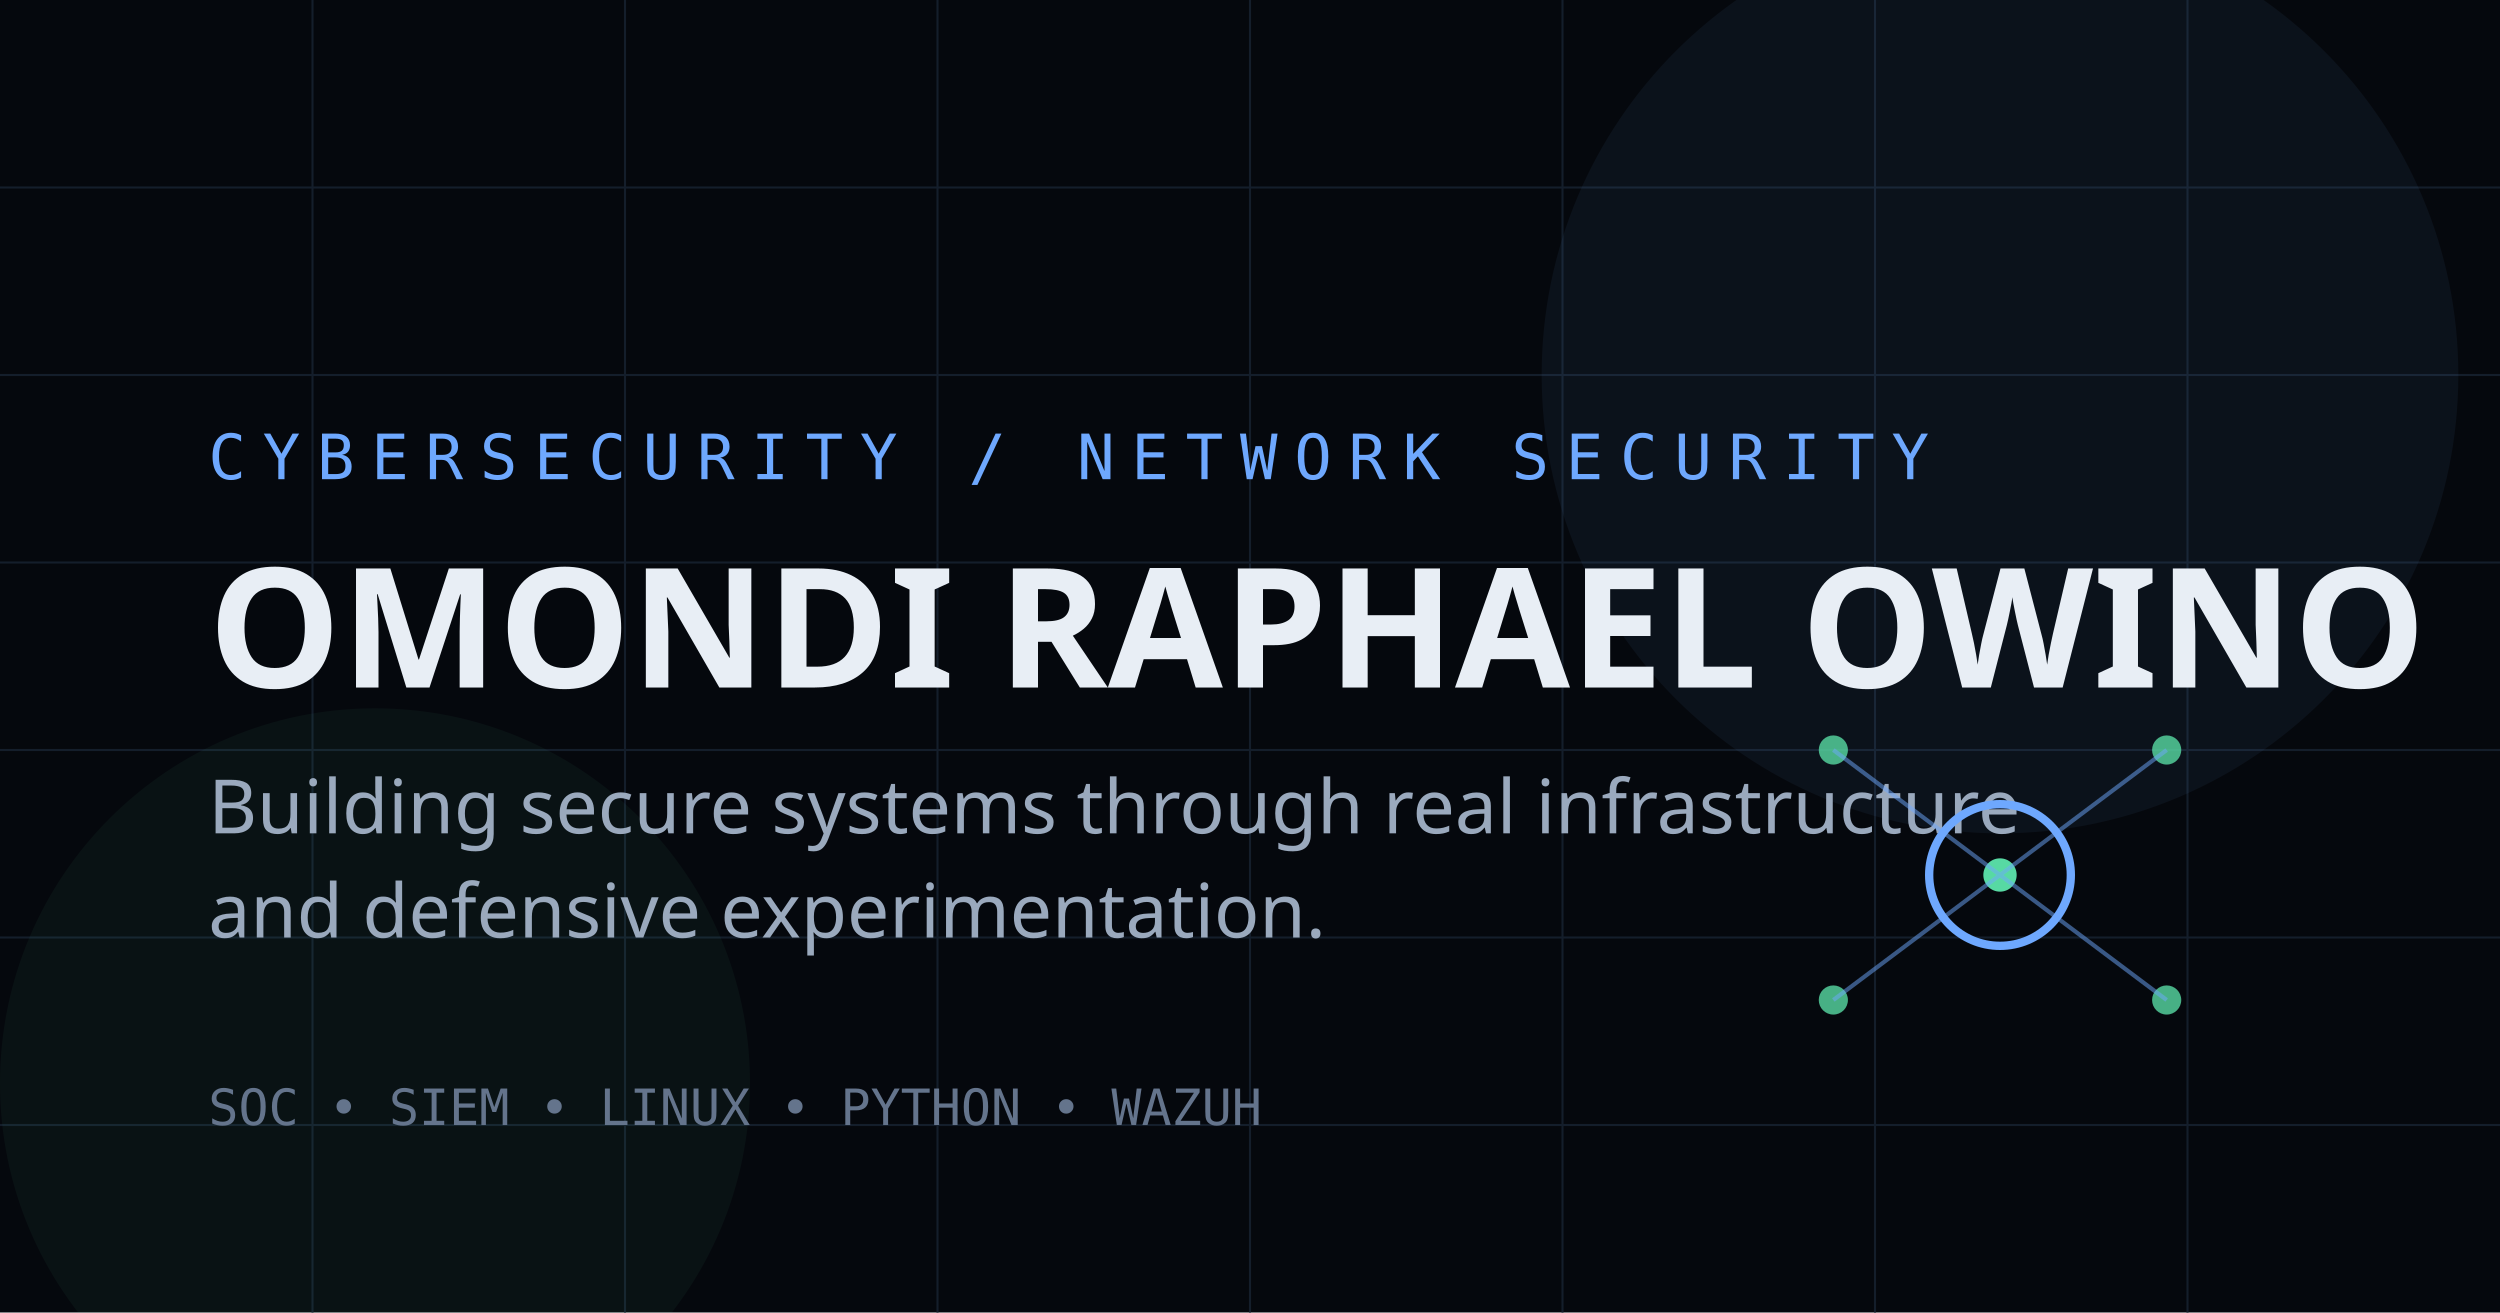
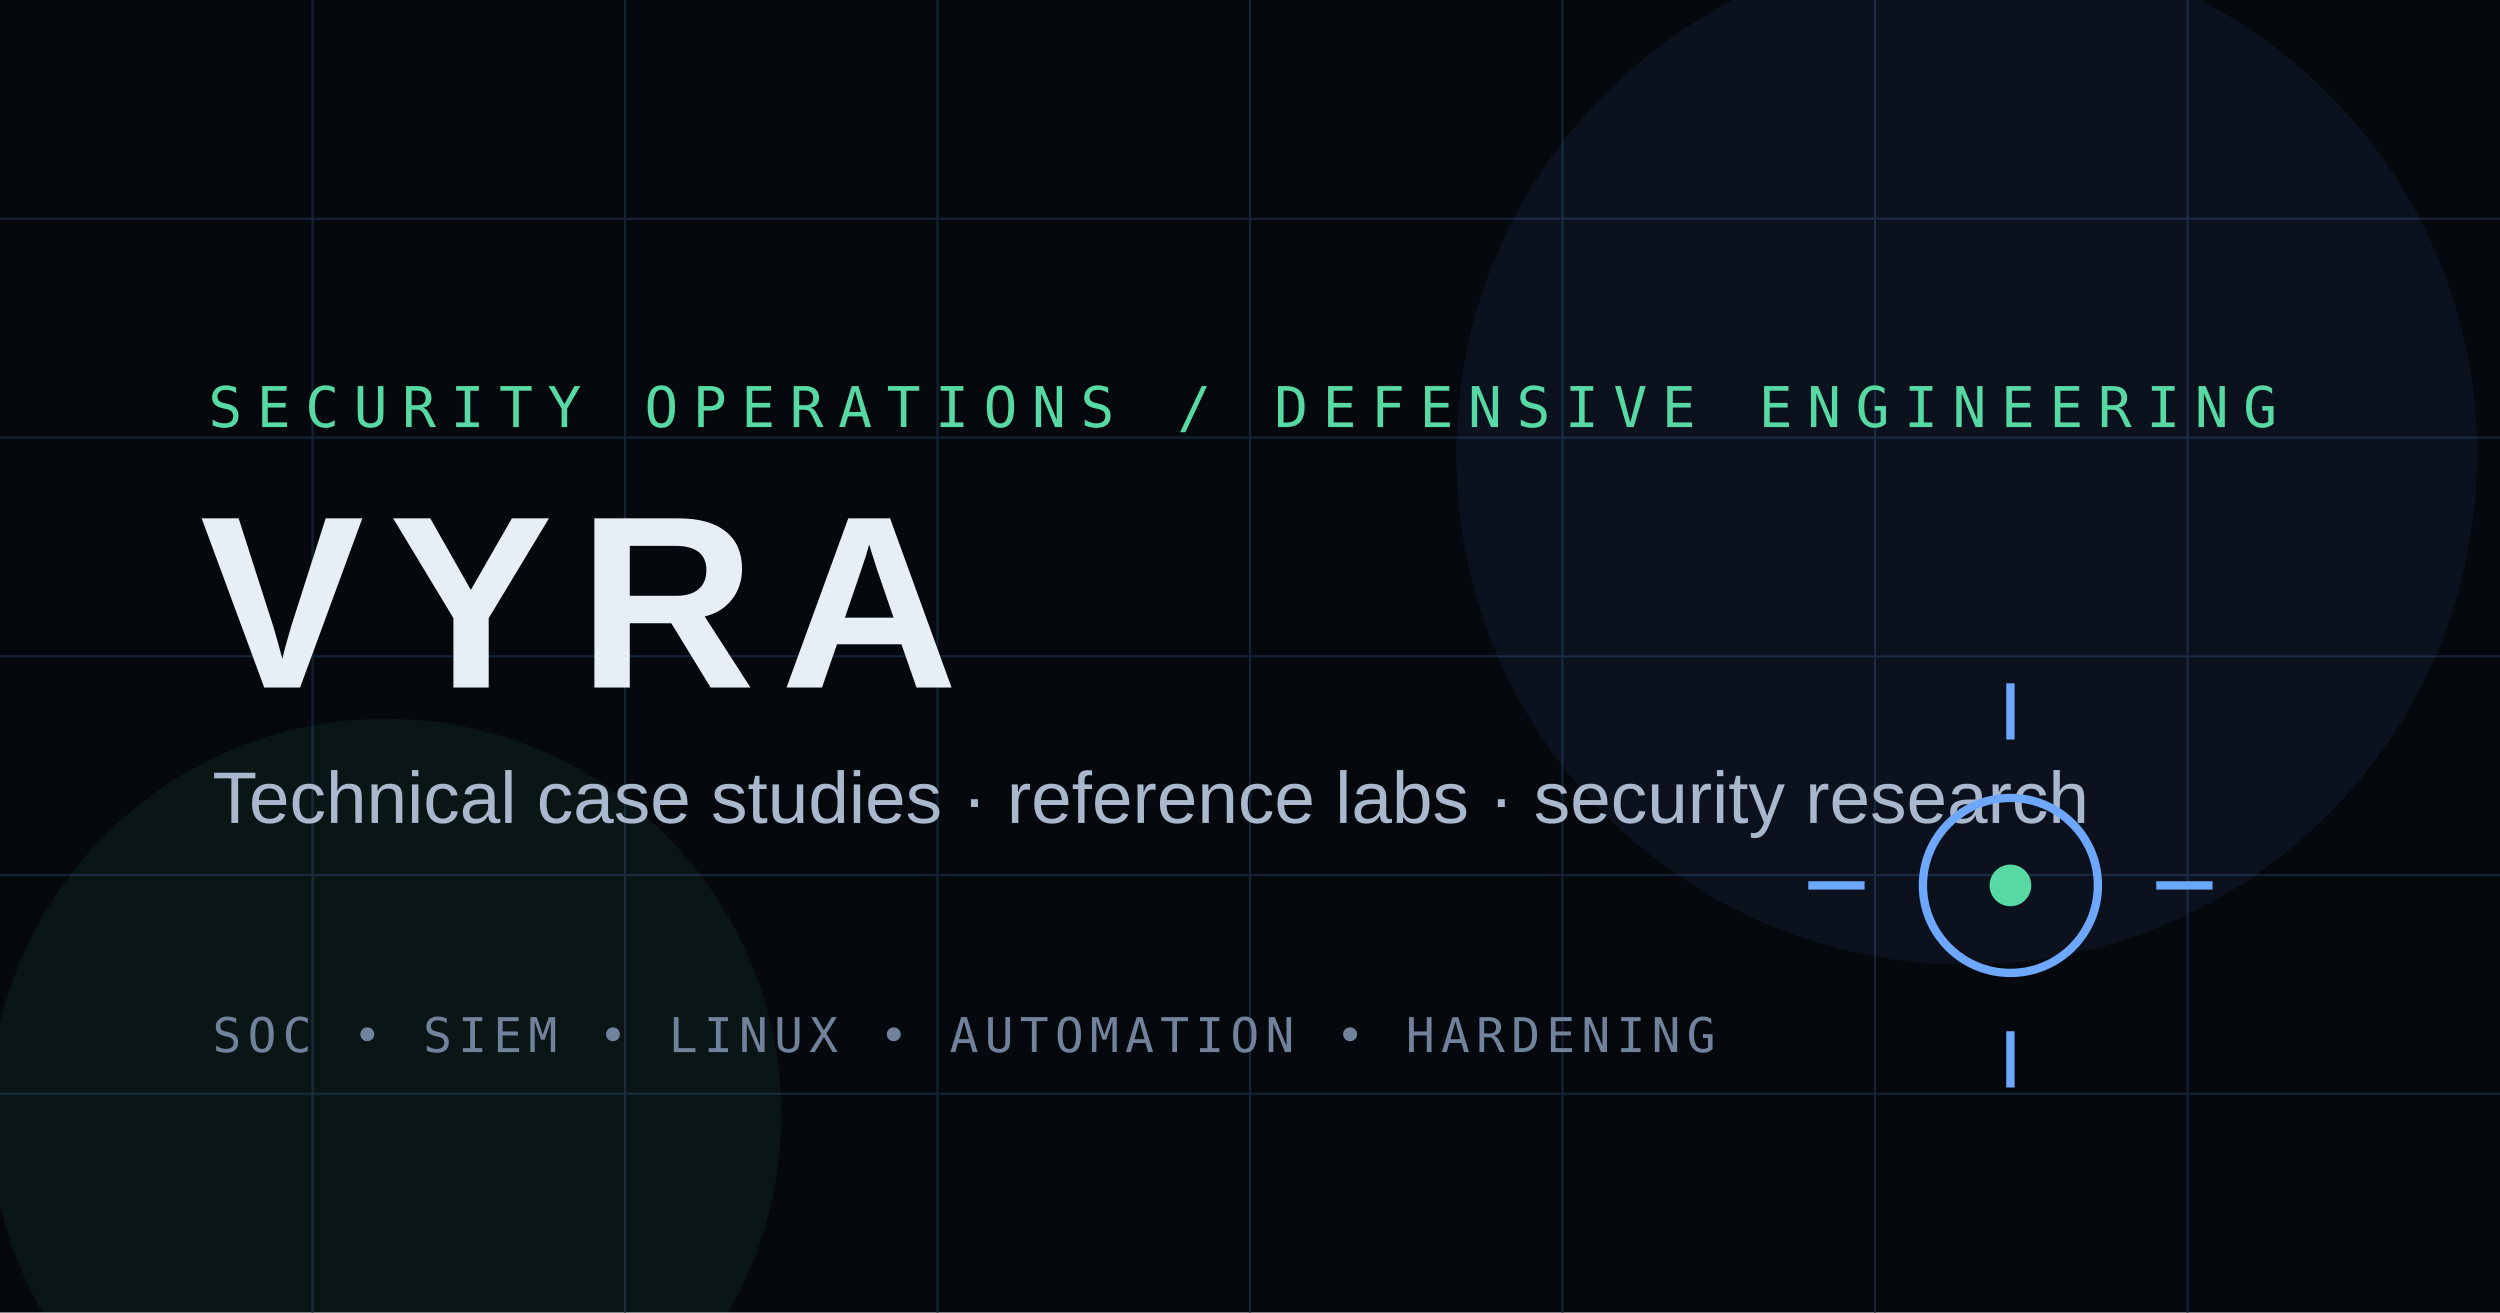
- <svg xmlns="http://www.w3.org/2000/svg" viewBox="0 0 1200 630">
+ <svg xmlns="http://www.w3.org/2000/svg" viewBox="0 0 1200 630" role="img" aria-labelledby="title desc">
  <rect width="1200" height="630" fill="#05080d" />
-   <g stroke="#141e2b" stroke-width="1">
-     <line x1="0" y1="90" x2="1200" y2="90" />
-     <line x1="0" y1="180" x2="1200" y2="180" />
-     <line x1="0" y1="270" x2="1200" y2="270" />
-     <line x1="0" y1="360" x2="1200" y2="360" />
-     <line x1="0" y1="450" x2="1200" y2="450" />
-     <line x1="0" y1="540" x2="1200" y2="540" />
-     <line x1="150" y1="0" x2="150" y2="630" />
-     <line x1="300" y1="0" x2="300" y2="630" />
-     <line x1="450" y1="0" x2="450" y2="630" />
-     <line x1="600" y1="0" x2="600" y2="630" />
-     <line x1="750" y1="0" x2="750" y2="630" />
-     <line x1="900" y1="0" x2="900" y2="630" />
-     <line x1="1050" y1="0" x2="1050" y2="630" />
+   <g stroke="#142238" stroke-width="1">
+     <path d="M0 105H1200M0 210H1200M0 315H1200M0 420H1200M0 525H1200M150 0V630M300 0V630M450 0V630M600 0V630M750 0V630M900 0V630M1050 0V630" />
  </g>
-   <circle cx="960" cy="180" r="220" fill="#6ea8fe" opacity="0.06" />
-   <circle cx="180" cy="520" r="180" fill="#57d9a3" opacity="0.05" />
-   <text x="100" y="230" fill="#6ea8fe" font-size="30" font-family="monospace" letter-spacing="8">CYBERSECURITY / NETWORK SECURITY</text>
-   <text x="100" y="330" fill="#e8eef5" font-size="80" font-weight="bold" font-family="sans-serif">OMONDI RAPHAEL OWINO</text>
-   <text x="100" y="400" fill="#9aa9bd" font-size="36" font-family="sans-serif">Building secure systems through real infrastructure</text>
-   <text x="100" y="450" fill="#9aa9bd" font-size="36" font-family="sans-serif">and defensive experimentation.</text>
-   <g font-family="monospace" font-size="24" fill="#64748c">
-     <text x="100" y="540">SOC • SIEM • LINUX • PYTHON • WAZUH</text>
+   <circle cx="944" cy="218" r="245" fill="#6ea8fe" opacity=".07" />
+   <circle cx="185" cy="535" r="190" fill="#57d9a3" opacity=".06" />
+   <text x="100" y="205" fill="#57d9a3" font-size="27" font-family="monospace" letter-spacing="7">SECURITY OPERATIONS / DEFENSIVE ENGINEERING</text>
+   <text x="96" y="330" fill="#e8eef5" font-size="118" font-weight="700" font-family="Arial, sans-serif" letter-spacing="12">VYRA</text>
+   <text x="102" y="395" fill="#a9b8cc" font-size="35" font-family="Arial, sans-serif">Technical case studies · reference labs · security research</text>
+   <text x="102" y="505" fill="#71839c" font-size="23" font-family="monospace" letter-spacing="3">SOC  •  SIEM  •  LINUX  •  AUTOMATION  •  HARDENING</text>
+   <g fill="none" stroke="#6ea8fe" stroke-width="4">
+     <circle cx="965" cy="425" r="42" />
+     <path d="M965 355V328M965 522V495M895 425H868M1062 425H1035" />
  </g>
-   <circle cx="960" cy="420" r="34" fill="none" stroke="#6ea8fe" stroke-width="4" />
-   <circle cx="960" cy="420" r="8" fill="#57d9a3" />
-   <g fill="#57d9a3" opacity="0.8">
-     <circle cx="880" cy="360" r="7" />
-     <circle cx="1040" cy="360" r="7" />
-     <circle cx="880" cy="480" r="7" />
-     <circle cx="1040" cy="480" r="7" />
-   </g>
-   <g stroke="#6ea8fe" stroke-width="2" opacity="0.5">
-     <line x1="960" y1="420" x2="880" y2="360" />
-     <line x1="960" y1="420" x2="1040" y2="360" />
-     <line x1="960" y1="420" x2="880" y2="480" />
-     <line x1="960" y1="420" x2="1040" y2="480" />
-   </g>
+   <circle cx="965" cy="425" r="10" fill="#57d9a3" />
</svg>
